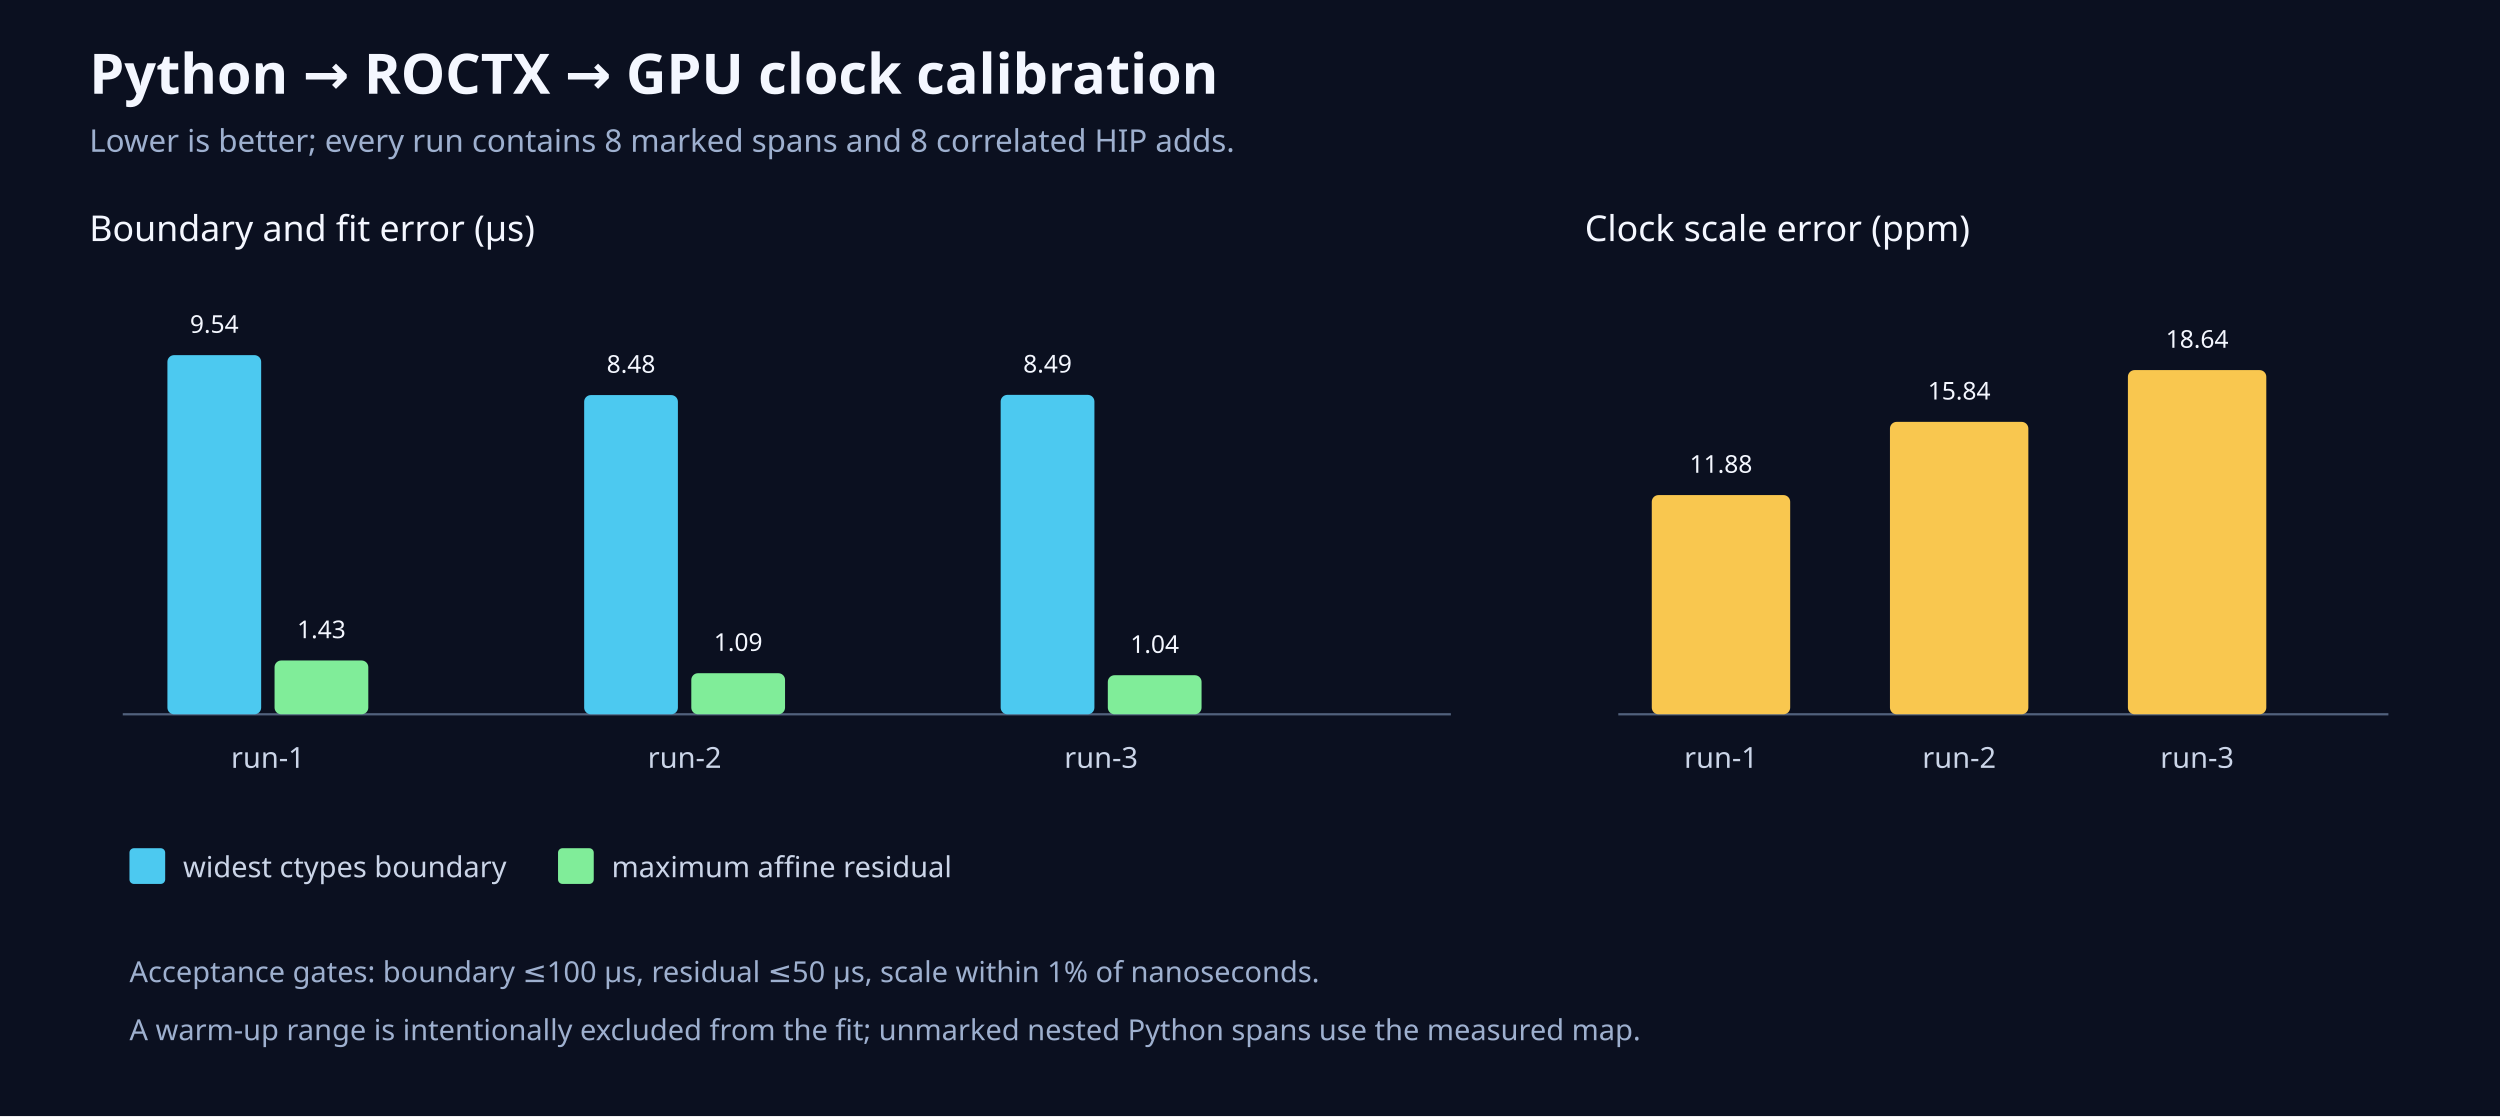
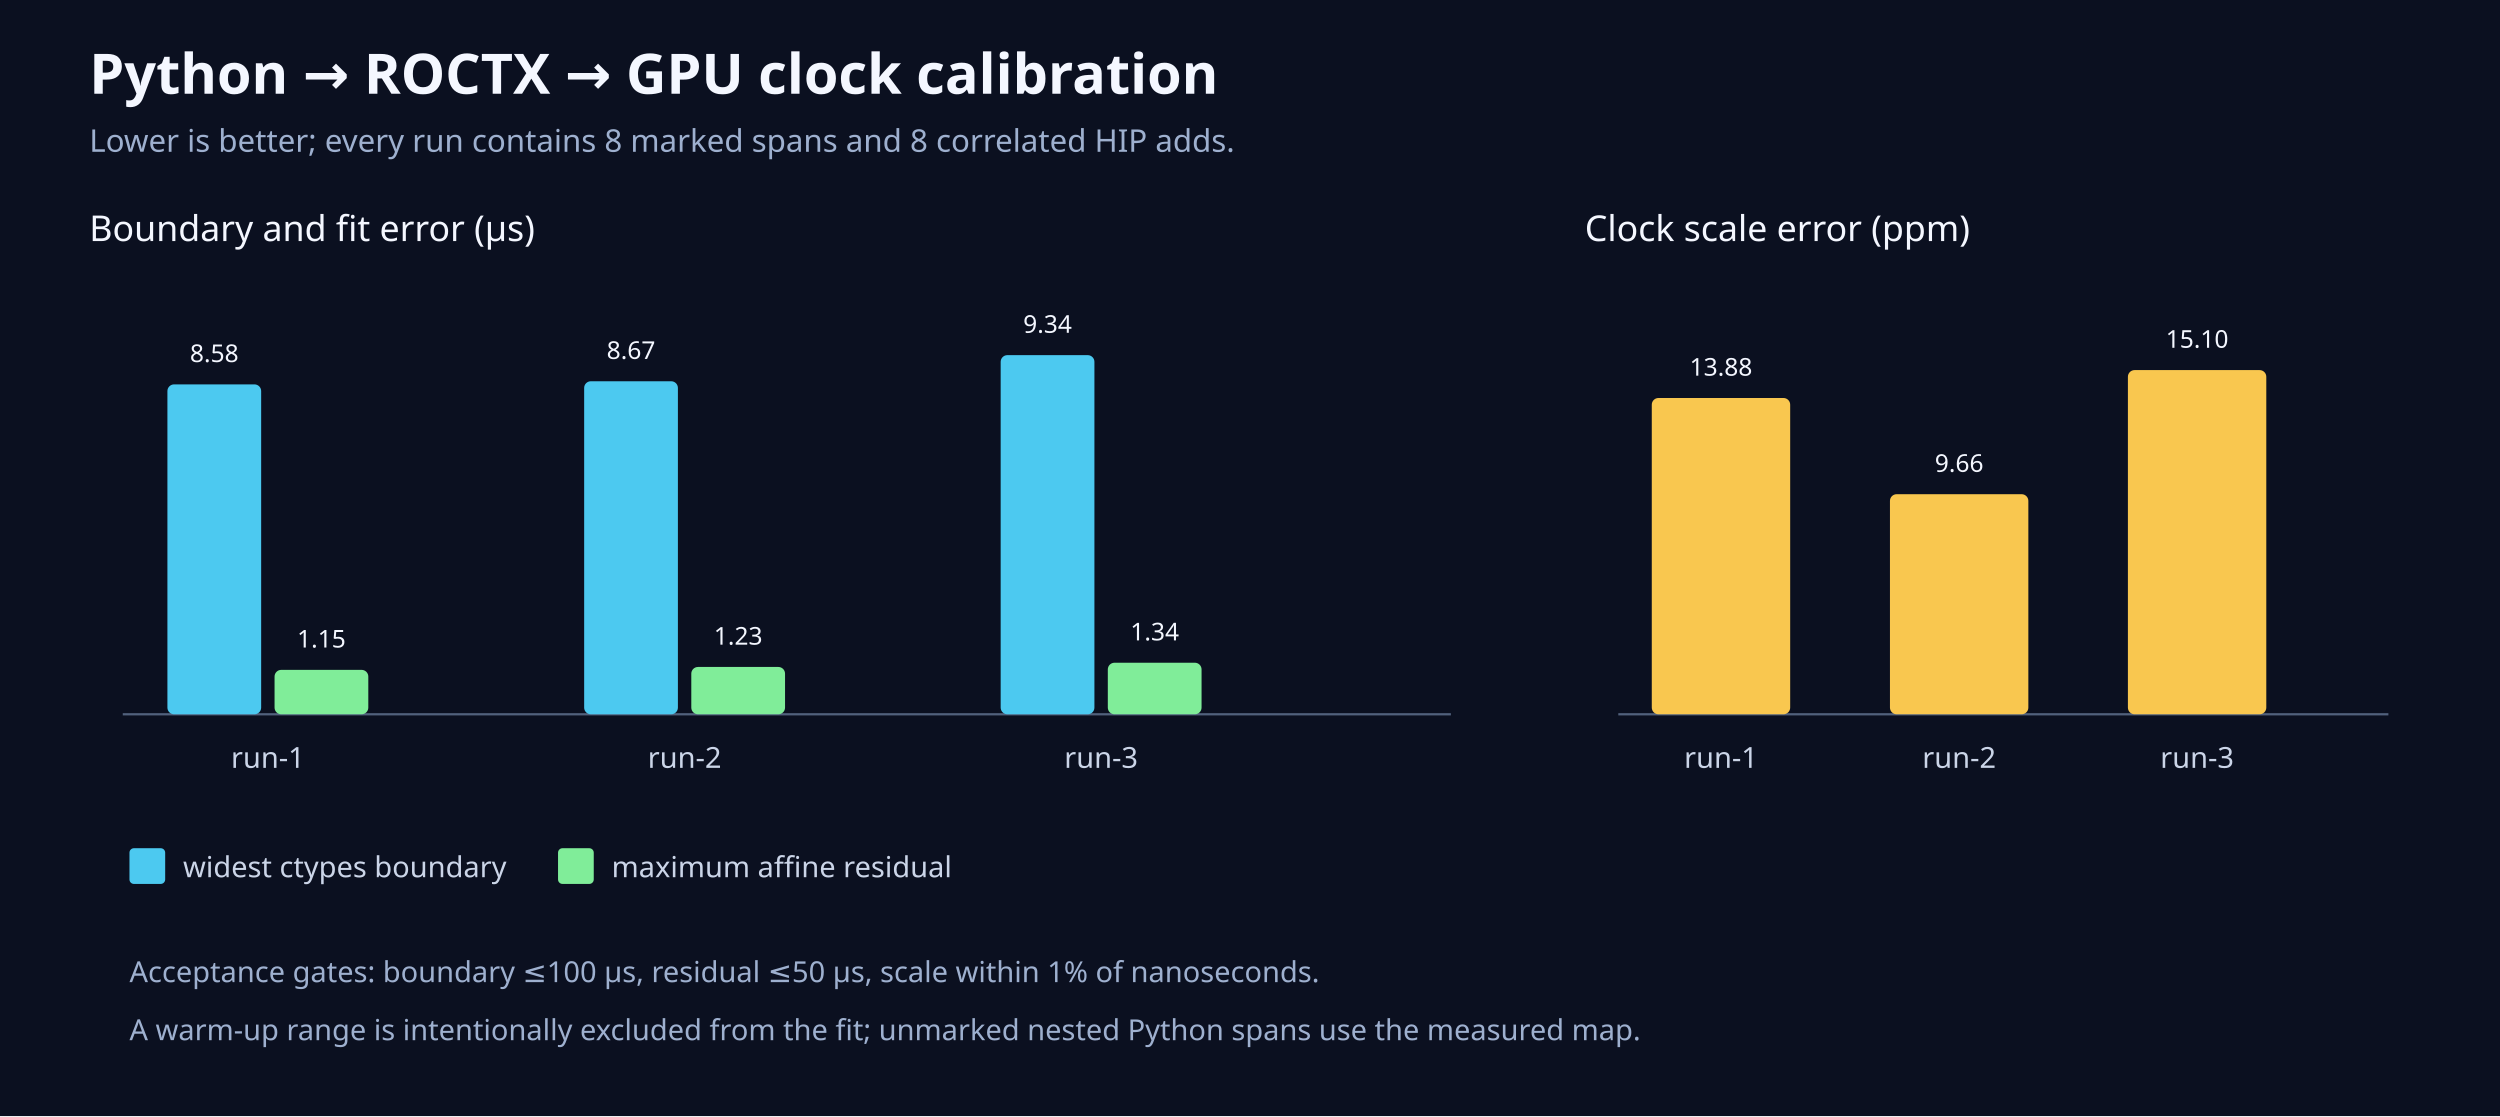
<svg xmlns="http://www.w3.org/2000/svg" width="1120" height="500" viewBox="0 0 1120 500">
  <rect width="1120" height="500" fill="#0b1020" />
  <text x="40" y="42" fill="#f4f7ff" font-family="sans-serif" font-size="25" font-weight="700">Python → ROCTX → GPU clock calibration</text>
  <text x="40" y="68" fill="#9eb0cf" font-family="sans-serif" font-size="14">Lower is better; every run contains 8 marked spans and 8 correlated HIP adds.</text>
  <text x="40" y="108" fill="#f4f7ff" font-family="sans-serif" font-size="16">Boundary and fit error (µs)</text>
  <line x1="55" y1="320" x2="650" y2="320" stroke="#51617d" />
  <text x="710" y="108" fill="#f4f7ff" font-family="sans-serif" font-size="16">Clock scale error (ppm)</text>
  <line x1="725" y1="320" x2="1070" y2="320" stroke="#51617d" />
-   <rect x="75.0" y="159.1" width="42" height="160.9" fill="#4cc9f0" rx="3" />
-   <rect x="123.0" y="295.9" width="42" height="24.1" fill="#80ed99" rx="3" />
+   <rect x="75.0" y="172.2" width="42" height="147.8" fill="#4cc9f0" rx="3" />
+   <rect x="123.0" y="300.1" width="42" height="19.9" fill="#80ed99" rx="3" />
  <text x="120.0" y="344" text-anchor="middle" fill="#cbd5e8" font-family="sans-serif" font-size="13">run-1</text>
-   <text x="96.0" y="149.1" text-anchor="middle" fill="#f4f7ff" font-family="sans-serif" font-size="11">9.54</text>
-   <text x="144.0" y="285.9" text-anchor="middle" fill="#f4f7ff" font-family="sans-serif" font-size="11">1.43</text>
-   <rect x="740.0" y="221.8" width="62" height="98.2" fill="#f9c74f" rx="3" />
+   <text x="96.0" y="162.2" text-anchor="middle" fill="#f4f7ff" font-family="sans-serif" font-size="11">8.58</text>
+   <text x="144.0" y="290.1" text-anchor="middle" fill="#f4f7ff" font-family="sans-serif" font-size="11">1.15</text>
+   <rect x="740.0" y="178.3" width="62" height="141.7" fill="#f9c74f" rx="3" />
  <text x="771.0" y="344" text-anchor="middle" fill="#cbd5e8" font-family="sans-serif" font-size="13">run-1</text>
-   <text x="771.0" y="211.8" text-anchor="middle" fill="#f4f7ff" font-family="sans-serif" font-size="11">11.88</text>
-   <rect x="261.7" y="177.0" width="42" height="143.0" fill="#4cc9f0" rx="3" />
-   <rect x="309.7" y="301.6" width="42" height="18.4" fill="#80ed99" rx="3" />
+   <text x="771.0" y="168.3" text-anchor="middle" fill="#f4f7ff" font-family="sans-serif" font-size="11">13.88</text>
+   <rect x="261.7" y="170.8" width="42" height="149.2" fill="#4cc9f0" rx="3" />
+   <rect x="309.7" y="298.8" width="42" height="21.2" fill="#80ed99" rx="3" />
  <text x="306.7" y="344" text-anchor="middle" fill="#cbd5e8" font-family="sans-serif" font-size="13">run-2</text>
-   <text x="282.7" y="167.0" text-anchor="middle" fill="#f4f7ff" font-family="sans-serif" font-size="11">8.48</text>
-   <text x="330.7" y="291.6" text-anchor="middle" fill="#f4f7ff" font-family="sans-serif" font-size="11">1.09</text>
-   <rect x="846.7" y="189.0" width="62" height="131.0" fill="#f9c74f" rx="3" />
+   <text x="282.7" y="160.8" text-anchor="middle" fill="#f4f7ff" font-family="sans-serif" font-size="11">8.67</text>
+   <text x="330.7" y="288.8" text-anchor="middle" fill="#f4f7ff" font-family="sans-serif" font-size="11">1.23</text>
+   <rect x="846.7" y="221.4" width="62" height="98.6" fill="#f9c74f" rx="3" />
  <text x="877.7" y="344" text-anchor="middle" fill="#cbd5e8" font-family="sans-serif" font-size="13">run-2</text>
-   <text x="877.7" y="179.0" text-anchor="middle" fill="#f4f7ff" font-family="sans-serif" font-size="11">15.84</text>
-   <rect x="448.3" y="176.9" width="42" height="143.1" fill="#4cc9f0" rx="3" />
-   <rect x="496.3" y="302.5" width="42" height="17.5" fill="#80ed99" rx="3" />
+   <text x="877.7" y="211.4" text-anchor="middle" fill="#f4f7ff" font-family="sans-serif" font-size="11">9.66</text>
+   <rect x="448.3" y="159.1" width="42" height="160.9" fill="#4cc9f0" rx="3" />
+   <rect x="496.3" y="296.9" width="42" height="23.1" fill="#80ed99" rx="3" />
  <text x="493.3" y="344" text-anchor="middle" fill="#cbd5e8" font-family="sans-serif" font-size="13">run-3</text>
-   <text x="469.3" y="166.9" text-anchor="middle" fill="#f4f7ff" font-family="sans-serif" font-size="11">8.49</text>
-   <text x="517.3" y="292.5" text-anchor="middle" fill="#f4f7ff" font-family="sans-serif" font-size="11">1.04</text>
+   <text x="469.3" y="149.1" text-anchor="middle" fill="#f4f7ff" font-family="sans-serif" font-size="11">9.34</text>
+   <text x="517.3" y="286.9" text-anchor="middle" fill="#f4f7ff" font-family="sans-serif" font-size="11">1.34</text>
  <rect x="953.3" y="165.8" width="62" height="154.2" fill="#f9c74f" rx="3" />
  <text x="984.3" y="344" text-anchor="middle" fill="#cbd5e8" font-family="sans-serif" font-size="13">run-3</text>
-   <text x="984.3" y="155.8" text-anchor="middle" fill="#f4f7ff" font-family="sans-serif" font-size="11">18.64</text>
+   <text x="984.3" y="155.8" text-anchor="middle" fill="#f4f7ff" font-family="sans-serif" font-size="11">15.10</text>
  <rect x="58" y="380" width="16" height="16" fill="#4cc9f0" rx="2" />
  <text x="82" y="393" fill="#cbd5e8" font-family="sans-serif" font-size="13">widest ctypes boundary</text>
  <rect x="250" y="380" width="16" height="16" fill="#80ed99" rx="2" />
  <text x="274" y="393" fill="#cbd5e8" font-family="sans-serif" font-size="13">maximum affine residual</text>
  <text x="58" y="440" fill="#9eb0cf" font-family="sans-serif" font-size="13">Acceptance gates: boundary ≤100 µs, residual ≤50 µs, scale within 1% of nanoseconds.</text>
  <text x="58" y="466" fill="#9eb0cf" font-family="sans-serif" font-size="13">A warm-up range is intentionally excluded from the fit; unmarked nested Python spans use the measured map.</text>
</svg>
